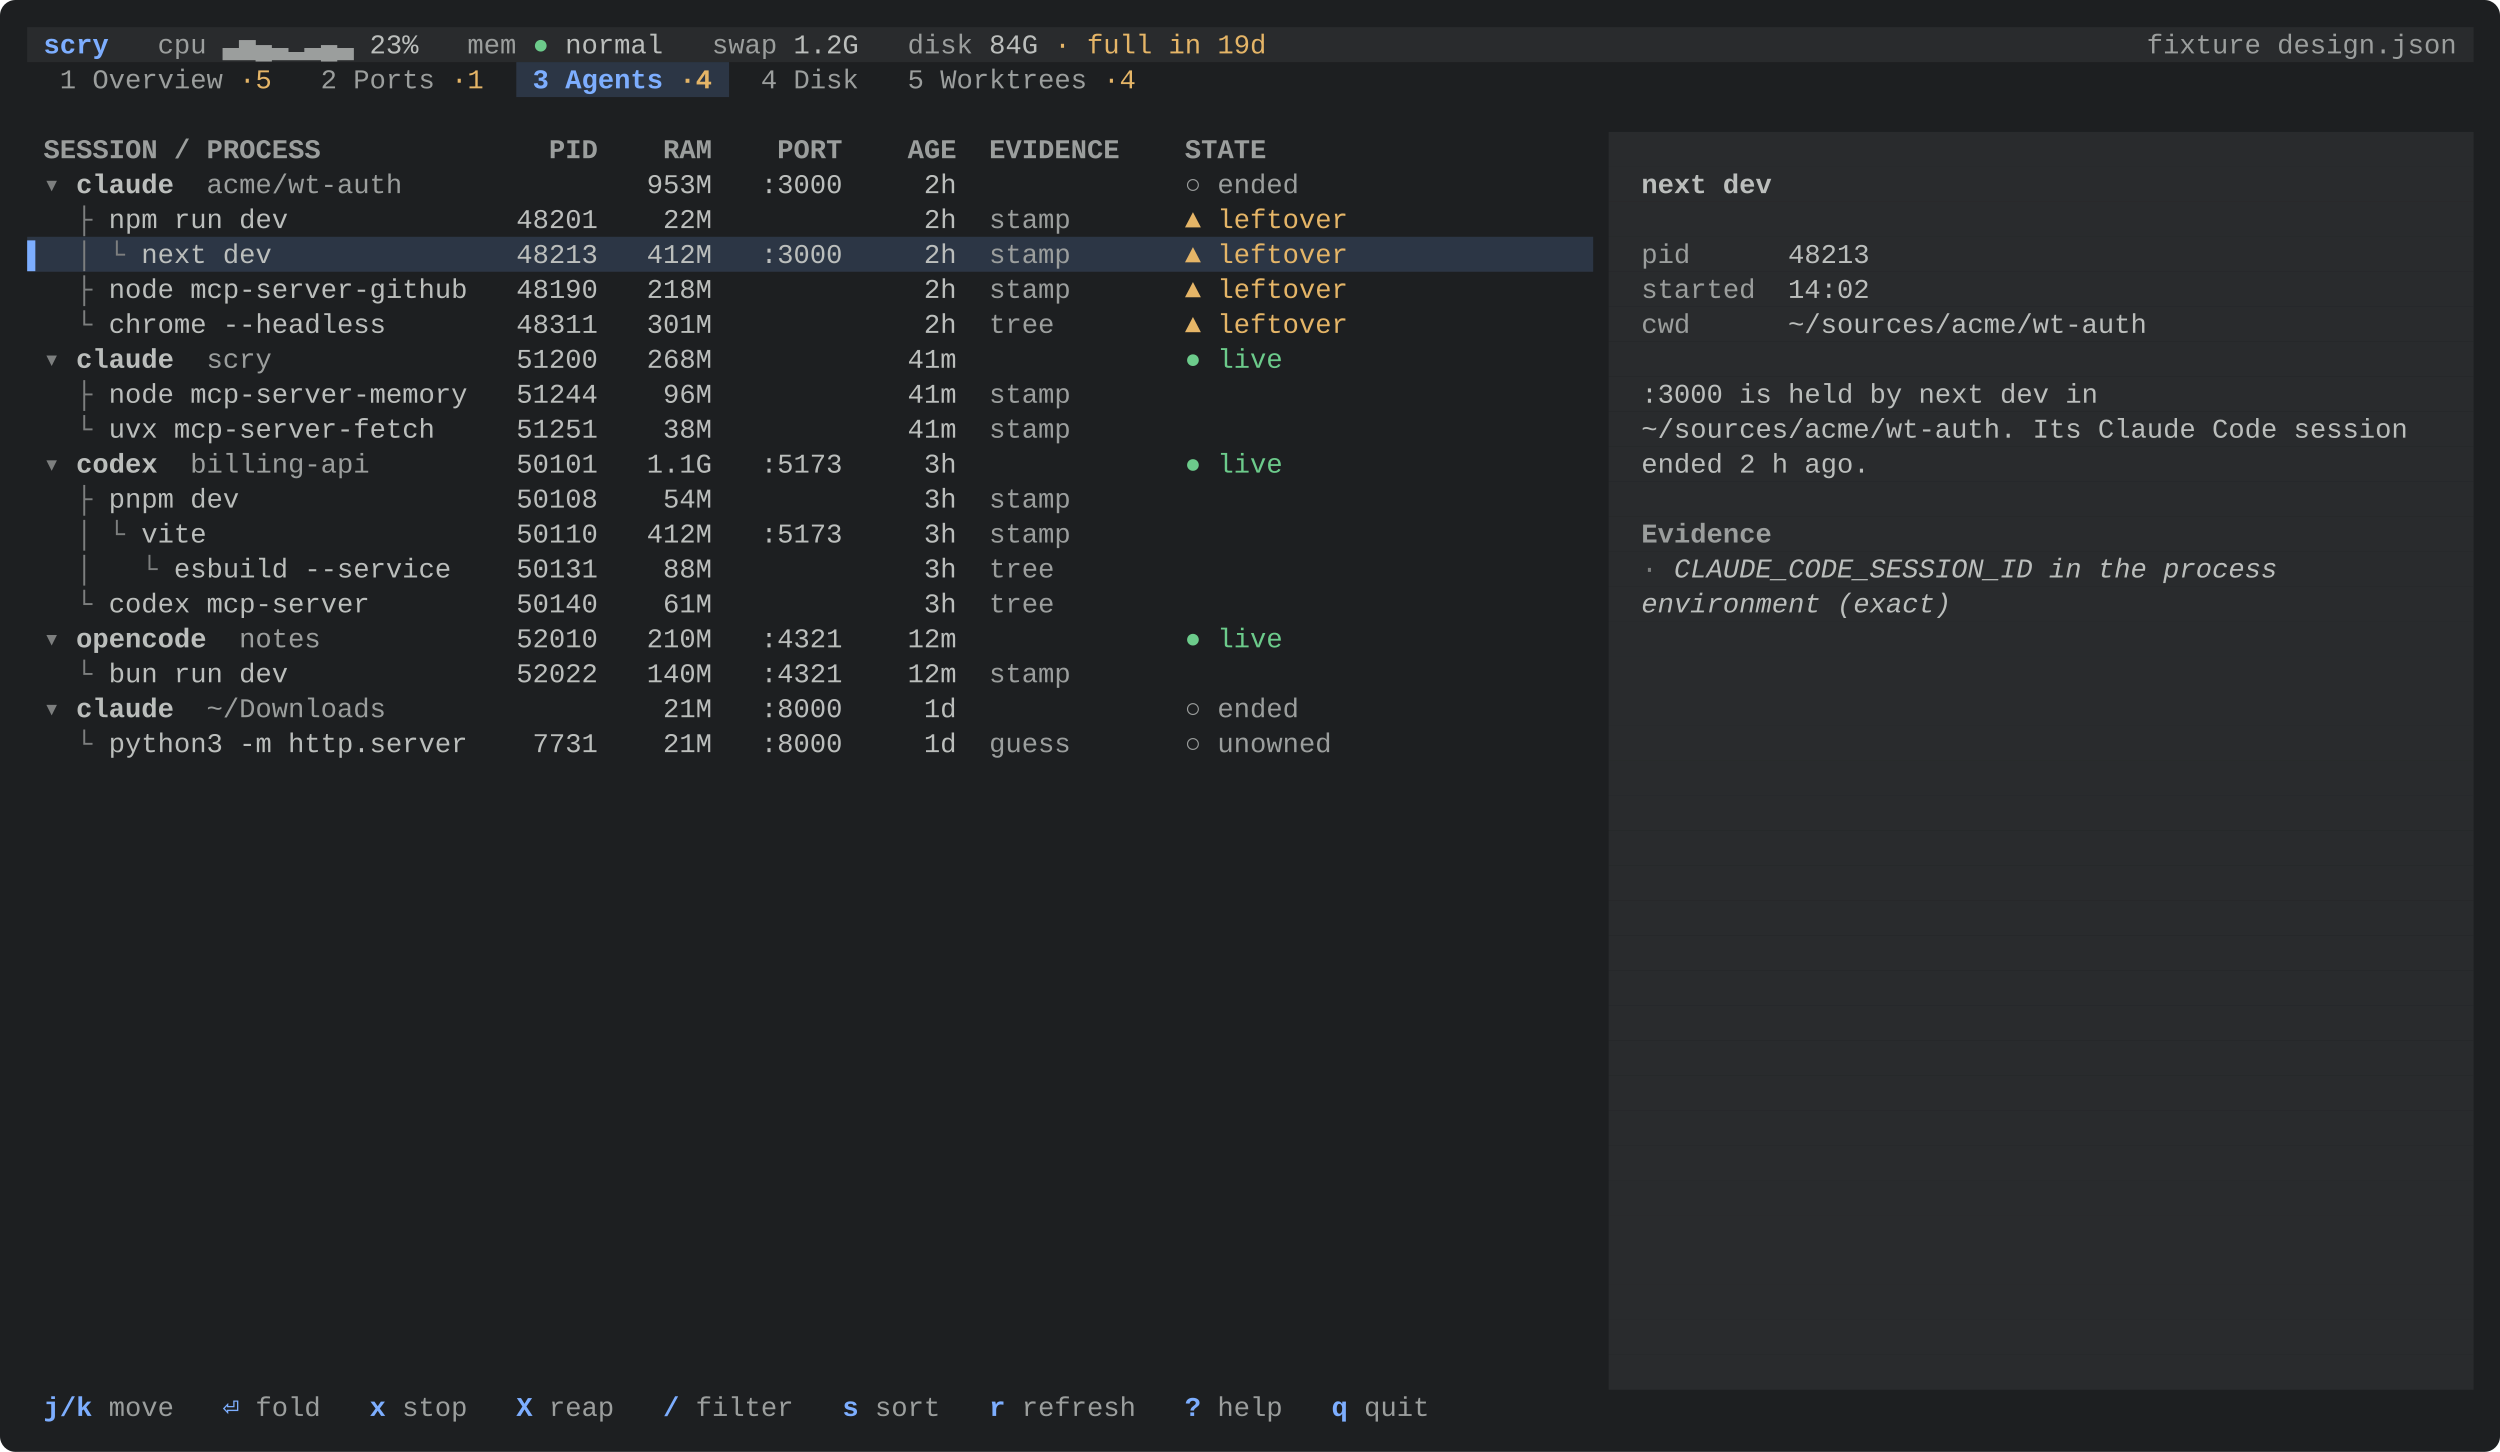
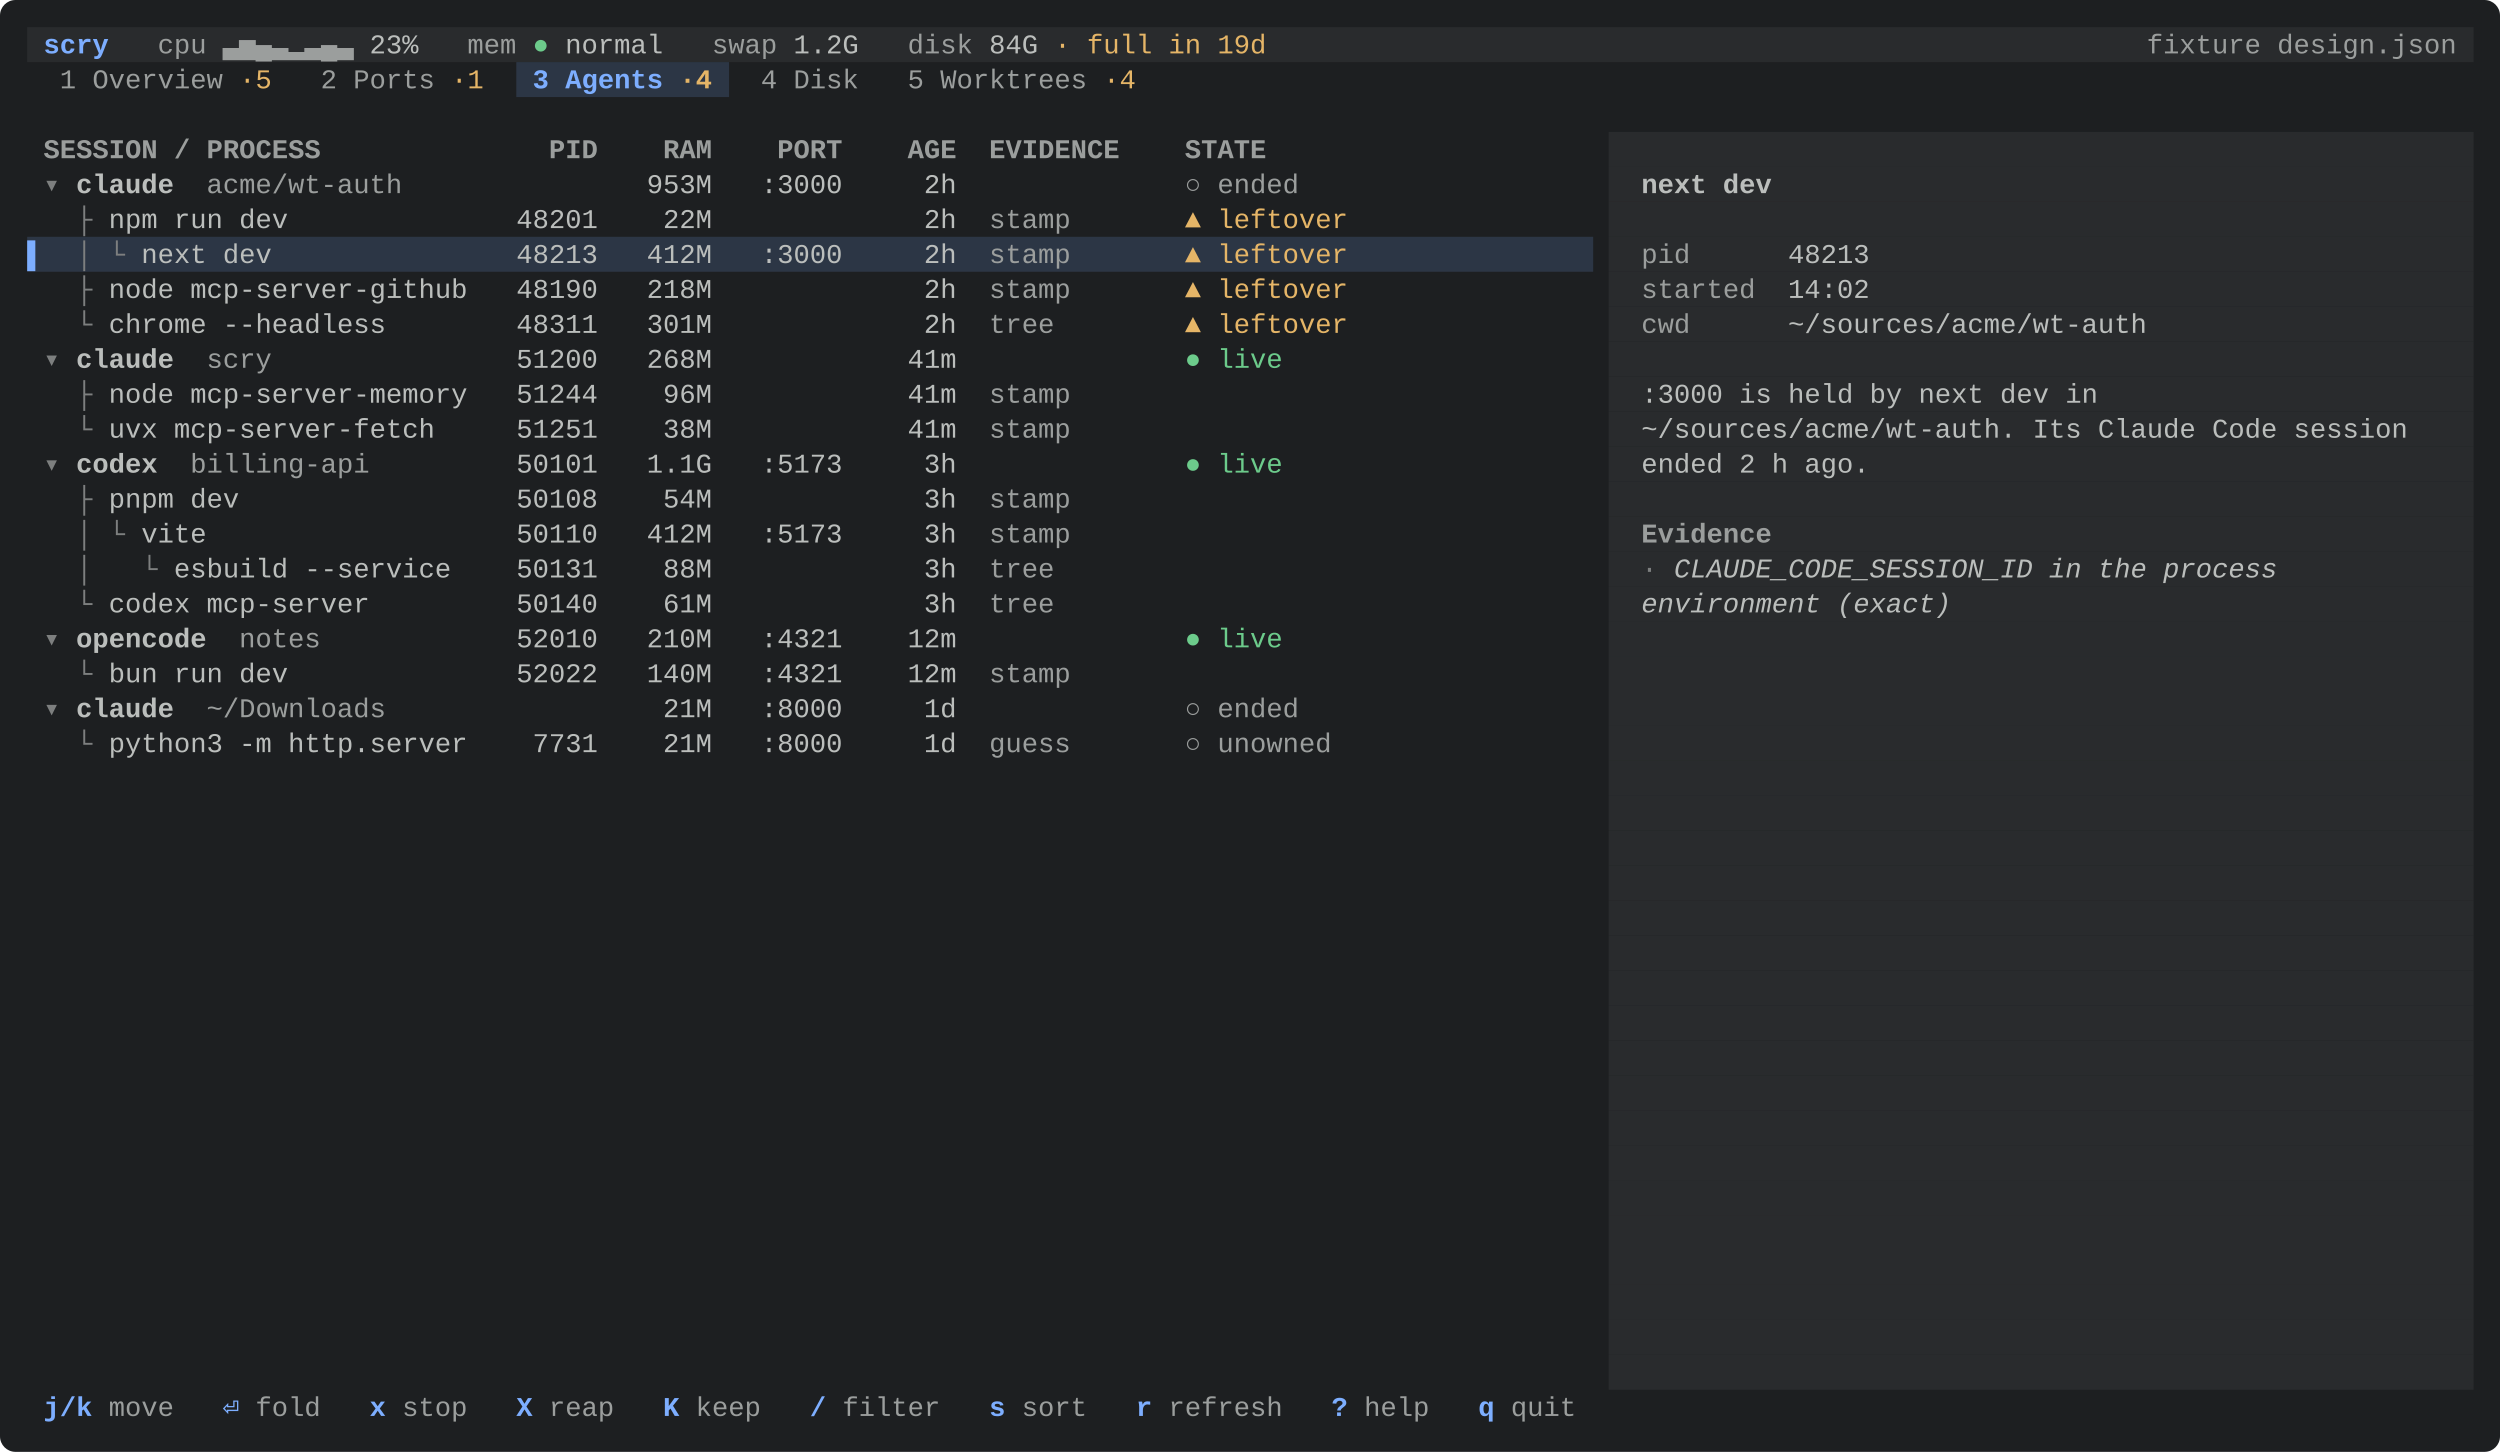
<svg xmlns="http://www.w3.org/2000/svg" width="1288" height="748" viewBox="0 0 1288 748">
  <style>text{font-family:ui-monospace,SFMono-Regular,"SF Mono",Menlo,Consolas,"Liberation Mono","DejaVu Sans Mono",monospace;font-size:14px;white-space:pre}</style>
  <rect width="1288" height="748" rx="8" fill="#1d1f21" />
  <g transform="translate(14 14)">
    <rect x="0.0" y="0" width="1260.4" height="18" fill="#292b2d" />
    <text x="8.4" y="13.5" fill="#7daeff" textLength="33.6" lengthAdjust="spacingAndGlyphs" xml:space="preserve" font-weight="700">scry</text>
    <text x="67.2" y="13.5" fill="#9b9e9d" textLength="100.8" lengthAdjust="spacingAndGlyphs" xml:space="preserve">cpu ▃▅▄▃▂▃▄▃</text>
    <text x="176.4" y="13.5" fill="#bbbebc" textLength="25.2" lengthAdjust="spacingAndGlyphs" xml:space="preserve">23%</text>
    <text x="226.8" y="13.5" fill="#9b9e9d" textLength="25.2" lengthAdjust="spacingAndGlyphs" xml:space="preserve">mem</text>
    <text x="260.4" y="13.5" fill="#6ccb8b" textLength="8.4" lengthAdjust="spacingAndGlyphs" xml:space="preserve">●</text>
    <text x="277.2" y="13.5" fill="#bbbebc" textLength="50.4" lengthAdjust="spacingAndGlyphs" xml:space="preserve">normal</text>
    <text x="352.8" y="13.5" fill="#9b9e9d" textLength="33.6" lengthAdjust="spacingAndGlyphs" xml:space="preserve">swap</text>
    <text x="394.8" y="13.5" fill="#bbbebc" textLength="33.6" lengthAdjust="spacingAndGlyphs" xml:space="preserve">1.2G</text>
    <text x="453.6" y="13.5" fill="#9b9e9d" textLength="33.6" lengthAdjust="spacingAndGlyphs" xml:space="preserve">disk</text>
    <text x="495.6" y="13.5" fill="#bbbebc" textLength="25.2" lengthAdjust="spacingAndGlyphs" xml:space="preserve">84G</text>
    <text x="529.2" y="13.5" fill="#e5b567" textLength="109.2" lengthAdjust="spacingAndGlyphs" xml:space="preserve">· full in 19d</text>
    <text x="1092.0" y="13.5" fill="#9b9e9d" textLength="159.6" lengthAdjust="spacingAndGlyphs" xml:space="preserve">fixture design.json</text>
    <rect x="252.0" y="18" width="109.6" height="18" fill="#2c3645" />
    <text x="16.8" y="31.5" fill="#9b9e9d" textLength="84.0" lengthAdjust="spacingAndGlyphs" xml:space="preserve">1 Overview</text>
    <text x="109.2" y="31.5" fill="#e5b567" textLength="16.8" lengthAdjust="spacingAndGlyphs" xml:space="preserve">·5</text>
    <text x="151.2" y="31.5" fill="#9b9e9d" textLength="58.8" lengthAdjust="spacingAndGlyphs" xml:space="preserve">2 Ports</text>
    <text x="218.4" y="31.5" fill="#e5b567" textLength="16.8" lengthAdjust="spacingAndGlyphs" xml:space="preserve">·1</text>
    <text x="260.4" y="31.5" fill="#7daeff" textLength="67.2" lengthAdjust="spacingAndGlyphs" xml:space="preserve" font-weight="700">3 Agents</text>
    <text x="336.0" y="31.5" fill="#e5b567" textLength="16.8" lengthAdjust="spacingAndGlyphs" xml:space="preserve" font-weight="700">·4</text>
    <text x="378.0" y="31.5" fill="#9b9e9d" textLength="50.4" lengthAdjust="spacingAndGlyphs" xml:space="preserve">4 Disk</text>
    <text x="453.6" y="31.5" fill="#9b9e9d" textLength="92.4" lengthAdjust="spacingAndGlyphs" xml:space="preserve">5 Worktrees</text>
    <text x="554.4" y="31.5" fill="#e5b567" textLength="16.8" lengthAdjust="spacingAndGlyphs" xml:space="preserve">·4</text>
    <rect x="814.8" y="54" width="445.6" height="18" fill="#292b2d" />
    <text x="8.4" y="67.5" fill="#9b9e9d" textLength="142.8" lengthAdjust="spacingAndGlyphs" xml:space="preserve" font-weight="700">SESSION / PROCESS</text>
    <text x="268.8" y="67.5" fill="#9b9e9d" textLength="25.2" lengthAdjust="spacingAndGlyphs" xml:space="preserve" font-weight="700">PID</text>
    <text x="327.6" y="67.5" fill="#9b9e9d" textLength="25.2" lengthAdjust="spacingAndGlyphs" xml:space="preserve" font-weight="700">RAM</text>
    <text x="386.4" y="67.5" fill="#9b9e9d" textLength="33.6" lengthAdjust="spacingAndGlyphs" xml:space="preserve" font-weight="700">PORT</text>
    <text x="453.6" y="67.5" fill="#9b9e9d" textLength="25.2" lengthAdjust="spacingAndGlyphs" xml:space="preserve" font-weight="700">AGE</text>
    <text x="495.6" y="67.5" fill="#9b9e9d" textLength="67.2" lengthAdjust="spacingAndGlyphs" xml:space="preserve" font-weight="700">EVIDENCE</text>
    <text x="596.4" y="67.5" fill="#9b9e9d" textLength="42.0" lengthAdjust="spacingAndGlyphs" xml:space="preserve" font-weight="700">STATE</text>
    <rect x="814.8" y="72" width="445.6" height="18" fill="#292b2d" />
    <text x="8.4" y="85.5" fill="#7d7f7f" textLength="8.4" lengthAdjust="spacingAndGlyphs" xml:space="preserve">▾</text>
    <text x="25.2" y="85.5" fill="#bbbebc" textLength="50.4" lengthAdjust="spacingAndGlyphs" xml:space="preserve" font-weight="700">claude</text>
    <text x="92.4" y="85.5" fill="#9b9e9d" textLength="100.8" lengthAdjust="spacingAndGlyphs" xml:space="preserve">acme/wt-auth</text>
    <text x="319.2" y="85.5" fill="#bbbebc" textLength="33.6" lengthAdjust="spacingAndGlyphs" xml:space="preserve">953M</text>
    <text x="378.0" y="85.5" fill="#bbbebc" textLength="42.0" lengthAdjust="spacingAndGlyphs" xml:space="preserve">:3000</text>
    <text x="462.0" y="85.5" fill="#bbbebc" textLength="16.8" lengthAdjust="spacingAndGlyphs" xml:space="preserve">2h</text>
    <text x="596.4" y="85.5" fill="#9b9e9d" textLength="58.8" lengthAdjust="spacingAndGlyphs" xml:space="preserve">○ ended</text>
    <text x="831.6" y="85.5" fill="#bbbebc" textLength="67.2" lengthAdjust="spacingAndGlyphs" xml:space="preserve" font-weight="700">next dev</text>
    <rect x="814.8" y="90" width="445.6" height="18" fill="#292b2d" />
    <text x="25.2" y="103.5" fill="#7d7f7f" textLength="8.4" lengthAdjust="spacingAndGlyphs" xml:space="preserve">├</text>
    <text x="42.0" y="103.5" fill="#bbbebc" textLength="92.4" lengthAdjust="spacingAndGlyphs" xml:space="preserve">npm run dev</text>
    <text x="252.0" y="103.5" fill="#bbbebc" textLength="42.0" lengthAdjust="spacingAndGlyphs" xml:space="preserve">48201</text>
    <text x="327.6" y="103.5" fill="#bbbebc" textLength="25.2" lengthAdjust="spacingAndGlyphs" xml:space="preserve">22M</text>
    <text x="462.0" y="103.5" fill="#bbbebc" textLength="16.8" lengthAdjust="spacingAndGlyphs" xml:space="preserve">2h</text>
    <text x="495.6" y="103.5" fill="#9b9e9d" textLength="42.0" lengthAdjust="spacingAndGlyphs" xml:space="preserve">stamp</text>
    <text x="596.4" y="103.5" fill="#e5b567" textLength="84.0" lengthAdjust="spacingAndGlyphs" xml:space="preserve">▲ leftover</text>
    <rect x="0.0" y="108" width="806.8" height="18" fill="#2c3645" />
    <rect x="814.8" y="108" width="445.6" height="18" fill="#292b2d" />
    <text x="0.0" y="121.5" fill="#7daeff" textLength="8.4" lengthAdjust="spacingAndGlyphs" xml:space="preserve">▌</text>
    <text x="25.2" y="121.5" fill="#7d7f7f" textLength="25.2" lengthAdjust="spacingAndGlyphs" xml:space="preserve">│ └</text>
    <text x="58.8" y="121.5" fill="#bbbebc" textLength="67.2" lengthAdjust="spacingAndGlyphs" xml:space="preserve">next dev</text>
    <text x="252.0" y="121.5" fill="#bbbebc" textLength="42.0" lengthAdjust="spacingAndGlyphs" xml:space="preserve">48213</text>
    <text x="319.2" y="121.5" fill="#bbbebc" textLength="33.6" lengthAdjust="spacingAndGlyphs" xml:space="preserve">412M</text>
    <text x="378.0" y="121.5" fill="#bbbebc" textLength="42.0" lengthAdjust="spacingAndGlyphs" xml:space="preserve">:3000</text>
    <text x="462.0" y="121.5" fill="#bbbebc" textLength="16.8" lengthAdjust="spacingAndGlyphs" xml:space="preserve">2h</text>
    <text x="495.6" y="121.5" fill="#9b9e9d" textLength="42.0" lengthAdjust="spacingAndGlyphs" xml:space="preserve">stamp</text>
    <text x="596.4" y="121.5" fill="#e5b567" textLength="84.0" lengthAdjust="spacingAndGlyphs" xml:space="preserve">▲ leftover</text>
    <text x="831.6" y="121.5" fill="#9b9e9d" textLength="25.2" lengthAdjust="spacingAndGlyphs" xml:space="preserve">pid</text>
    <text x="907.2" y="121.5" fill="#bbbebc" textLength="42.0" lengthAdjust="spacingAndGlyphs" xml:space="preserve">48213</text>
    <rect x="814.8" y="126" width="445.6" height="18" fill="#292b2d" />
    <text x="25.2" y="139.5" fill="#7d7f7f" textLength="8.4" lengthAdjust="spacingAndGlyphs" xml:space="preserve">├</text>
    <text x="42.0" y="139.5" fill="#bbbebc" textLength="184.8" lengthAdjust="spacingAndGlyphs" xml:space="preserve">node mcp-server-github</text>
    <text x="252.0" y="139.5" fill="#bbbebc" textLength="42.0" lengthAdjust="spacingAndGlyphs" xml:space="preserve">48190</text>
    <text x="319.2" y="139.5" fill="#bbbebc" textLength="33.6" lengthAdjust="spacingAndGlyphs" xml:space="preserve">218M</text>
    <text x="462.0" y="139.5" fill="#bbbebc" textLength="16.8" lengthAdjust="spacingAndGlyphs" xml:space="preserve">2h</text>
    <text x="495.6" y="139.5" fill="#9b9e9d" textLength="42.0" lengthAdjust="spacingAndGlyphs" xml:space="preserve">stamp</text>
    <text x="596.4" y="139.5" fill="#e5b567" textLength="84.0" lengthAdjust="spacingAndGlyphs" xml:space="preserve">▲ leftover</text>
    <text x="831.6" y="139.5" fill="#9b9e9d" textLength="58.8" lengthAdjust="spacingAndGlyphs" xml:space="preserve">started</text>
    <text x="907.2" y="139.5" fill="#bbbebc" textLength="42.0" lengthAdjust="spacingAndGlyphs" xml:space="preserve">14:02</text>
    <rect x="814.8" y="144" width="445.6" height="18" fill="#292b2d" />
    <text x="25.2" y="157.5" fill="#7d7f7f" textLength="8.4" lengthAdjust="spacingAndGlyphs" xml:space="preserve">└</text>
    <text x="42.0" y="157.5" fill="#bbbebc" textLength="142.8" lengthAdjust="spacingAndGlyphs" xml:space="preserve">chrome --headless</text>
    <text x="252.0" y="157.5" fill="#bbbebc" textLength="42.0" lengthAdjust="spacingAndGlyphs" xml:space="preserve">48311</text>
    <text x="319.2" y="157.5" fill="#bbbebc" textLength="33.6" lengthAdjust="spacingAndGlyphs" xml:space="preserve">301M</text>
    <text x="462.0" y="157.5" fill="#bbbebc" textLength="16.8" lengthAdjust="spacingAndGlyphs" xml:space="preserve">2h</text>
    <text x="495.6" y="157.5" fill="#9b9e9d" textLength="33.6" lengthAdjust="spacingAndGlyphs" xml:space="preserve">tree</text>
    <text x="596.4" y="157.5" fill="#e5b567" textLength="84.0" lengthAdjust="spacingAndGlyphs" xml:space="preserve">▲ leftover</text>
    <text x="831.6" y="157.5" fill="#9b9e9d" textLength="25.2" lengthAdjust="spacingAndGlyphs" xml:space="preserve">cwd</text>
    <text x="907.2" y="157.5" fill="#bbbebc" textLength="184.8" lengthAdjust="spacingAndGlyphs" xml:space="preserve">~/sources/acme/wt-auth</text>
    <rect x="814.8" y="162" width="445.6" height="18" fill="#292b2d" />
    <text x="8.4" y="175.5" fill="#7d7f7f" textLength="8.4" lengthAdjust="spacingAndGlyphs" xml:space="preserve">▾</text>
    <text x="25.2" y="175.5" fill="#bbbebc" textLength="50.4" lengthAdjust="spacingAndGlyphs" xml:space="preserve" font-weight="700">claude</text>
    <text x="92.4" y="175.5" fill="#9b9e9d" textLength="33.6" lengthAdjust="spacingAndGlyphs" xml:space="preserve">scry</text>
    <text x="252.0" y="175.5" fill="#bbbebc" textLength="42.0" lengthAdjust="spacingAndGlyphs" xml:space="preserve">51200</text>
    <text x="319.2" y="175.5" fill="#bbbebc" textLength="33.6" lengthAdjust="spacingAndGlyphs" xml:space="preserve">268M</text>
    <text x="453.6" y="175.5" fill="#bbbebc" textLength="25.2" lengthAdjust="spacingAndGlyphs" xml:space="preserve">41m</text>
    <text x="596.4" y="175.5" fill="#6ccb8b" textLength="50.4" lengthAdjust="spacingAndGlyphs" xml:space="preserve">● live</text>
    <rect x="814.8" y="180" width="445.6" height="18" fill="#292b2d" />
    <text x="25.2" y="193.5" fill="#7d7f7f" textLength="8.4" lengthAdjust="spacingAndGlyphs" xml:space="preserve">├</text>
    <text x="42.0" y="193.5" fill="#bbbebc" textLength="184.8" lengthAdjust="spacingAndGlyphs" xml:space="preserve">node mcp-server-memory</text>
    <text x="252.0" y="193.5" fill="#bbbebc" textLength="42.0" lengthAdjust="spacingAndGlyphs" xml:space="preserve">51244</text>
    <text x="327.6" y="193.5" fill="#bbbebc" textLength="25.2" lengthAdjust="spacingAndGlyphs" xml:space="preserve">96M</text>
    <text x="453.6" y="193.5" fill="#bbbebc" textLength="25.2" lengthAdjust="spacingAndGlyphs" xml:space="preserve">41m</text>
    <text x="495.6" y="193.5" fill="#9b9e9d" textLength="42.0" lengthAdjust="spacingAndGlyphs" xml:space="preserve">stamp</text>
    <text x="831.6" y="193.5" fill="#bbbebc" textLength="235.2" lengthAdjust="spacingAndGlyphs" xml:space="preserve">:3000 is held by next dev in</text>
    <rect x="814.8" y="198" width="445.6" height="18" fill="#292b2d" />
    <text x="25.2" y="211.5" fill="#7d7f7f" textLength="8.4" lengthAdjust="spacingAndGlyphs" xml:space="preserve">└</text>
    <text x="42.0" y="211.5" fill="#bbbebc" textLength="168.0" lengthAdjust="spacingAndGlyphs" xml:space="preserve">uvx mcp-server-fetch</text>
    <text x="252.0" y="211.5" fill="#bbbebc" textLength="42.0" lengthAdjust="spacingAndGlyphs" xml:space="preserve">51251</text>
    <text x="327.6" y="211.5" fill="#bbbebc" textLength="25.2" lengthAdjust="spacingAndGlyphs" xml:space="preserve">38M</text>
    <text x="453.6" y="211.5" fill="#bbbebc" textLength="25.2" lengthAdjust="spacingAndGlyphs" xml:space="preserve">41m</text>
    <text x="495.6" y="211.5" fill="#9b9e9d" textLength="42.0" lengthAdjust="spacingAndGlyphs" xml:space="preserve">stamp</text>
    <text x="831.6" y="211.5" fill="#bbbebc" textLength="394.8" lengthAdjust="spacingAndGlyphs" xml:space="preserve">~/sources/acme/wt-auth. Its Claude Code session</text>
    <rect x="814.8" y="216" width="445.6" height="18" fill="#292b2d" />
    <text x="8.4" y="229.5" fill="#7d7f7f" textLength="8.4" lengthAdjust="spacingAndGlyphs" xml:space="preserve">▾</text>
    <text x="25.2" y="229.5" fill="#bbbebc" textLength="42.0" lengthAdjust="spacingAndGlyphs" xml:space="preserve" font-weight="700">codex</text>
    <text x="84.0" y="229.5" fill="#9b9e9d" textLength="92.4" lengthAdjust="spacingAndGlyphs" xml:space="preserve">billing-api</text>
    <text x="252.0" y="229.5" fill="#bbbebc" textLength="42.0" lengthAdjust="spacingAndGlyphs" xml:space="preserve">50101</text>
    <text x="319.2" y="229.5" fill="#bbbebc" textLength="33.6" lengthAdjust="spacingAndGlyphs" xml:space="preserve">1.1G</text>
    <text x="378.0" y="229.5" fill="#bbbebc" textLength="42.0" lengthAdjust="spacingAndGlyphs" xml:space="preserve">:5173</text>
    <text x="462.0" y="229.5" fill="#bbbebc" textLength="16.8" lengthAdjust="spacingAndGlyphs" xml:space="preserve">3h</text>
    <text x="596.4" y="229.5" fill="#6ccb8b" textLength="50.4" lengthAdjust="spacingAndGlyphs" xml:space="preserve">● live</text>
    <text x="831.6" y="229.5" fill="#bbbebc" textLength="117.6" lengthAdjust="spacingAndGlyphs" xml:space="preserve">ended 2 h ago.</text>
    <rect x="814.8" y="234" width="445.6" height="18" fill="#292b2d" />
    <text x="25.2" y="247.5" fill="#7d7f7f" textLength="8.4" lengthAdjust="spacingAndGlyphs" xml:space="preserve">├</text>
    <text x="42.0" y="247.5" fill="#bbbebc" textLength="67.2" lengthAdjust="spacingAndGlyphs" xml:space="preserve">pnpm dev</text>
    <text x="252.0" y="247.5" fill="#bbbebc" textLength="42.0" lengthAdjust="spacingAndGlyphs" xml:space="preserve">50108</text>
    <text x="327.6" y="247.5" fill="#bbbebc" textLength="25.2" lengthAdjust="spacingAndGlyphs" xml:space="preserve">54M</text>
    <text x="462.0" y="247.5" fill="#bbbebc" textLength="16.8" lengthAdjust="spacingAndGlyphs" xml:space="preserve">3h</text>
    <text x="495.6" y="247.5" fill="#9b9e9d" textLength="42.0" lengthAdjust="spacingAndGlyphs" xml:space="preserve">stamp</text>
    <rect x="814.8" y="252" width="445.6" height="18" fill="#292b2d" />
    <text x="25.2" y="265.5" fill="#7d7f7f" textLength="25.2" lengthAdjust="spacingAndGlyphs" xml:space="preserve">│ └</text>
    <text x="58.8" y="265.5" fill="#bbbebc" textLength="33.6" lengthAdjust="spacingAndGlyphs" xml:space="preserve">vite</text>
    <text x="252.0" y="265.5" fill="#bbbebc" textLength="42.0" lengthAdjust="spacingAndGlyphs" xml:space="preserve">50110</text>
    <text x="319.2" y="265.5" fill="#bbbebc" textLength="33.6" lengthAdjust="spacingAndGlyphs" xml:space="preserve">412M</text>
    <text x="378.0" y="265.5" fill="#bbbebc" textLength="42.0" lengthAdjust="spacingAndGlyphs" xml:space="preserve">:5173</text>
    <text x="462.0" y="265.5" fill="#bbbebc" textLength="16.8" lengthAdjust="spacingAndGlyphs" xml:space="preserve">3h</text>
    <text x="495.6" y="265.5" fill="#9b9e9d" textLength="42.0" lengthAdjust="spacingAndGlyphs" xml:space="preserve">stamp</text>
    <text x="831.6" y="265.5" fill="#9b9e9d" textLength="67.2" lengthAdjust="spacingAndGlyphs" xml:space="preserve" font-weight="700">Evidence</text>
    <rect x="814.8" y="270" width="445.6" height="18" fill="#292b2d" />
    <text x="25.2" y="283.5" fill="#7d7f7f" textLength="8.4" lengthAdjust="spacingAndGlyphs" xml:space="preserve">│</text>
    <text x="58.8" y="283.5" fill="#7d7f7f" textLength="8.4" lengthAdjust="spacingAndGlyphs" xml:space="preserve">└</text>
    <text x="75.6" y="283.5" fill="#bbbebc" textLength="142.8" lengthAdjust="spacingAndGlyphs" xml:space="preserve">esbuild --service</text>
    <text x="252.0" y="283.5" fill="#bbbebc" textLength="42.0" lengthAdjust="spacingAndGlyphs" xml:space="preserve">50131</text>
    <text x="327.6" y="283.5" fill="#bbbebc" textLength="25.2" lengthAdjust="spacingAndGlyphs" xml:space="preserve">88M</text>
    <text x="462.0" y="283.5" fill="#bbbebc" textLength="16.8" lengthAdjust="spacingAndGlyphs" xml:space="preserve">3h</text>
    <text x="495.6" y="283.5" fill="#9b9e9d" textLength="33.6" lengthAdjust="spacingAndGlyphs" xml:space="preserve">tree</text>
    <text x="831.6" y="283.5" fill="#7d7f7f" textLength="8.4" lengthAdjust="spacingAndGlyphs" xml:space="preserve">·</text>
    <text x="848.4" y="283.5" fill="#bbbebc" textLength="310.8" lengthAdjust="spacingAndGlyphs" xml:space="preserve" font-style="italic">CLAUDE_CODE_SESSION_ID in the process</text>
    <rect x="814.8" y="288" width="445.6" height="18" fill="#292b2d" />
    <text x="25.2" y="301.5" fill="#7d7f7f" textLength="8.4" lengthAdjust="spacingAndGlyphs" xml:space="preserve">└</text>
    <text x="42.0" y="301.5" fill="#bbbebc" textLength="134.4" lengthAdjust="spacingAndGlyphs" xml:space="preserve">codex mcp-server</text>
    <text x="252.0" y="301.5" fill="#bbbebc" textLength="42.0" lengthAdjust="spacingAndGlyphs" xml:space="preserve">50140</text>
    <text x="327.6" y="301.5" fill="#bbbebc" textLength="25.2" lengthAdjust="spacingAndGlyphs" xml:space="preserve">61M</text>
    <text x="462.0" y="301.5" fill="#bbbebc" textLength="16.8" lengthAdjust="spacingAndGlyphs" xml:space="preserve">3h</text>
    <text x="495.6" y="301.5" fill="#9b9e9d" textLength="33.6" lengthAdjust="spacingAndGlyphs" xml:space="preserve">tree</text>
    <text x="831.6" y="301.5" fill="#bbbebc" textLength="159.6" lengthAdjust="spacingAndGlyphs" xml:space="preserve" font-style="italic">environment (exact)</text>
    <rect x="814.8" y="306" width="445.6" height="18" fill="#292b2d" />
    <text x="8.4" y="319.5" fill="#7d7f7f" textLength="8.4" lengthAdjust="spacingAndGlyphs" xml:space="preserve">▾</text>
    <text x="25.2" y="319.5" fill="#bbbebc" textLength="67.2" lengthAdjust="spacingAndGlyphs" xml:space="preserve" font-weight="700">opencode</text>
    <text x="109.2" y="319.5" fill="#9b9e9d" textLength="42.0" lengthAdjust="spacingAndGlyphs" xml:space="preserve">notes</text>
    <text x="252.0" y="319.5" fill="#bbbebc" textLength="42.0" lengthAdjust="spacingAndGlyphs" xml:space="preserve">52010</text>
    <text x="319.2" y="319.5" fill="#bbbebc" textLength="33.6" lengthAdjust="spacingAndGlyphs" xml:space="preserve">210M</text>
    <text x="378.0" y="319.5" fill="#bbbebc" textLength="42.0" lengthAdjust="spacingAndGlyphs" xml:space="preserve">:4321</text>
    <text x="453.6" y="319.5" fill="#bbbebc" textLength="25.2" lengthAdjust="spacingAndGlyphs" xml:space="preserve">12m</text>
    <text x="596.4" y="319.5" fill="#6ccb8b" textLength="50.4" lengthAdjust="spacingAndGlyphs" xml:space="preserve">● live</text>
    <rect x="814.8" y="324" width="445.6" height="18" fill="#292b2d" />
    <text x="25.2" y="337.5" fill="#7d7f7f" textLength="8.4" lengthAdjust="spacingAndGlyphs" xml:space="preserve">└</text>
    <text x="42.0" y="337.5" fill="#bbbebc" textLength="92.4" lengthAdjust="spacingAndGlyphs" xml:space="preserve">bun run dev</text>
    <text x="252.0" y="337.5" fill="#bbbebc" textLength="42.0" lengthAdjust="spacingAndGlyphs" xml:space="preserve">52022</text>
    <text x="319.2" y="337.5" fill="#bbbebc" textLength="33.6" lengthAdjust="spacingAndGlyphs" xml:space="preserve">140M</text>
    <text x="378.0" y="337.5" fill="#bbbebc" textLength="42.0" lengthAdjust="spacingAndGlyphs" xml:space="preserve">:4321</text>
    <text x="453.6" y="337.5" fill="#bbbebc" textLength="25.2" lengthAdjust="spacingAndGlyphs" xml:space="preserve">12m</text>
    <text x="495.6" y="337.5" fill="#9b9e9d" textLength="42.0" lengthAdjust="spacingAndGlyphs" xml:space="preserve">stamp</text>
    <rect x="814.8" y="342" width="445.6" height="18" fill="#292b2d" />
    <text x="8.4" y="355.5" fill="#7d7f7f" textLength="8.4" lengthAdjust="spacingAndGlyphs" xml:space="preserve">▾</text>
    <text x="25.2" y="355.5" fill="#bbbebc" textLength="50.4" lengthAdjust="spacingAndGlyphs" xml:space="preserve" font-weight="700">claude</text>
    <text x="92.4" y="355.5" fill="#9b9e9d" textLength="92.4" lengthAdjust="spacingAndGlyphs" xml:space="preserve">~/Downloads</text>
    <text x="327.6" y="355.5" fill="#bbbebc" textLength="25.2" lengthAdjust="spacingAndGlyphs" xml:space="preserve">21M</text>
    <text x="378.0" y="355.5" fill="#bbbebc" textLength="42.0" lengthAdjust="spacingAndGlyphs" xml:space="preserve">:8000</text>
    <text x="462.0" y="355.5" fill="#bbbebc" textLength="16.8" lengthAdjust="spacingAndGlyphs" xml:space="preserve">1d</text>
    <text x="596.4" y="355.5" fill="#9b9e9d" textLength="58.8" lengthAdjust="spacingAndGlyphs" xml:space="preserve">○ ended</text>
    <rect x="814.8" y="360" width="445.6" height="18" fill="#292b2d" />
    <text x="25.2" y="373.5" fill="#7d7f7f" textLength="8.4" lengthAdjust="spacingAndGlyphs" xml:space="preserve">└</text>
    <text x="42.0" y="373.5" fill="#bbbebc" textLength="184.8" lengthAdjust="spacingAndGlyphs" xml:space="preserve">python3 -m http.server</text>
    <text x="260.4" y="373.5" fill="#bbbebc" textLength="33.6" lengthAdjust="spacingAndGlyphs" xml:space="preserve">7731</text>
    <text x="327.6" y="373.5" fill="#bbbebc" textLength="25.2" lengthAdjust="spacingAndGlyphs" xml:space="preserve">21M</text>
    <text x="378.0" y="373.5" fill="#bbbebc" textLength="42.0" lengthAdjust="spacingAndGlyphs" xml:space="preserve">:8000</text>
    <text x="462.0" y="373.5" fill="#bbbebc" textLength="16.8" lengthAdjust="spacingAndGlyphs" xml:space="preserve">1d</text>
    <text x="495.6" y="373.5" fill="#9b9e9d" textLength="42.0" lengthAdjust="spacingAndGlyphs" xml:space="preserve">guess</text>
    <text x="596.4" y="373.5" fill="#9b9e9d" textLength="75.6" lengthAdjust="spacingAndGlyphs" xml:space="preserve">○ unowned</text>
    <rect x="814.8" y="378" width="445.6" height="18" fill="#292b2d" />
    <rect x="814.8" y="396" width="445.6" height="18" fill="#292b2d" />
    <rect x="814.8" y="414" width="445.6" height="18" fill="#292b2d" />
    <rect x="814.8" y="432" width="445.6" height="18" fill="#292b2d" />
    <rect x="814.8" y="450" width="445.6" height="18" fill="#292b2d" />
    <rect x="814.8" y="468" width="445.6" height="18" fill="#292b2d" />
    <rect x="814.8" y="486" width="445.6" height="18" fill="#292b2d" />
    <rect x="814.8" y="504" width="445.6" height="18" fill="#292b2d" />
    <rect x="814.8" y="522" width="445.6" height="18" fill="#292b2d" />
    <rect x="814.8" y="540" width="445.6" height="18" fill="#292b2d" />
    <rect x="814.8" y="558" width="445.6" height="18" fill="#292b2d" />
    <rect x="814.8" y="576" width="445.6" height="18" fill="#292b2d" />
    <rect x="814.8" y="594" width="445.6" height="18" fill="#292b2d" />
    <rect x="814.8" y="612" width="445.6" height="18" fill="#292b2d" />
    <rect x="814.8" y="630" width="445.6" height="18" fill="#292b2d" />
    <rect x="814.8" y="648" width="445.6" height="18" fill="#292b2d" />
    <rect x="814.8" y="666" width="445.6" height="18" fill="#292b2d" />
    <rect x="814.8" y="684" width="445.6" height="18" fill="#292b2d" />
    <text x="8.4" y="715.5" fill="#7daeff" textLength="25.2" lengthAdjust="spacingAndGlyphs" xml:space="preserve" font-weight="700">j/k</text>
    <text x="42.0" y="715.5" fill="#9b9e9d" textLength="33.6" lengthAdjust="spacingAndGlyphs" xml:space="preserve">move</text>
    <text x="100.8" y="715.5" fill="#7daeff" textLength="8.4" lengthAdjust="spacingAndGlyphs" xml:space="preserve" font-weight="700">⏎</text>
    <text x="117.6" y="715.5" fill="#9b9e9d" textLength="33.6" lengthAdjust="spacingAndGlyphs" xml:space="preserve">fold</text>
    <text x="176.4" y="715.5" fill="#7daeff" textLength="8.4" lengthAdjust="spacingAndGlyphs" xml:space="preserve" font-weight="700">x</text>
    <text x="193.2" y="715.5" fill="#9b9e9d" textLength="33.6" lengthAdjust="spacingAndGlyphs" xml:space="preserve">stop</text>
    <text x="252.0" y="715.5" fill="#7daeff" textLength="8.4" lengthAdjust="spacingAndGlyphs" xml:space="preserve" font-weight="700">X</text>
    <text x="268.8" y="715.5" fill="#9b9e9d" textLength="33.6" lengthAdjust="spacingAndGlyphs" xml:space="preserve">reap</text>
-     <text x="327.6" y="715.5" fill="#7daeff" textLength="8.4" lengthAdjust="spacingAndGlyphs" xml:space="preserve" font-weight="700">/</text>
-     <text x="344.4" y="715.5" fill="#9b9e9d" textLength="50.4" lengthAdjust="spacingAndGlyphs" xml:space="preserve">filter</text>
-     <text x="420.0" y="715.5" fill="#7daeff" textLength="8.4" lengthAdjust="spacingAndGlyphs" xml:space="preserve" font-weight="700">s</text>
-     <text x="436.8" y="715.5" fill="#9b9e9d" textLength="33.6" lengthAdjust="spacingAndGlyphs" xml:space="preserve">sort</text>
-     <text x="495.6" y="715.5" fill="#7daeff" textLength="8.4" lengthAdjust="spacingAndGlyphs" xml:space="preserve" font-weight="700">r</text>
-     <text x="512.4" y="715.5" fill="#9b9e9d" textLength="58.8" lengthAdjust="spacingAndGlyphs" xml:space="preserve">refresh</text>
-     <text x="596.4" y="715.5" fill="#7daeff" textLength="8.4" lengthAdjust="spacingAndGlyphs" xml:space="preserve" font-weight="700">?</text>
-     <text x="613.2" y="715.5" fill="#9b9e9d" textLength="33.6" lengthAdjust="spacingAndGlyphs" xml:space="preserve">help</text>
-     <text x="672.0" y="715.5" fill="#7daeff" textLength="8.4" lengthAdjust="spacingAndGlyphs" xml:space="preserve" font-weight="700">q</text>
-     <text x="688.8" y="715.5" fill="#9b9e9d" textLength="33.6" lengthAdjust="spacingAndGlyphs" xml:space="preserve">quit</text>
+     <text x="327.6" y="715.5" fill="#7daeff" textLength="8.4" lengthAdjust="spacingAndGlyphs" xml:space="preserve" font-weight="700">K</text>
+     <text x="344.4" y="715.5" fill="#9b9e9d" textLength="33.6" lengthAdjust="spacingAndGlyphs" xml:space="preserve">keep</text>
+     <text x="403.2" y="715.5" fill="#7daeff" textLength="8.4" lengthAdjust="spacingAndGlyphs" xml:space="preserve" font-weight="700">/</text>
+     <text x="420.0" y="715.5" fill="#9b9e9d" textLength="50.4" lengthAdjust="spacingAndGlyphs" xml:space="preserve">filter</text>
+     <text x="495.6" y="715.5" fill="#7daeff" textLength="8.4" lengthAdjust="spacingAndGlyphs" xml:space="preserve" font-weight="700">s</text>
+     <text x="512.4" y="715.5" fill="#9b9e9d" textLength="33.6" lengthAdjust="spacingAndGlyphs" xml:space="preserve">sort</text>
+     <text x="571.2" y="715.5" fill="#7daeff" textLength="8.4" lengthAdjust="spacingAndGlyphs" xml:space="preserve" font-weight="700">r</text>
+     <text x="588.0" y="715.5" fill="#9b9e9d" textLength="58.8" lengthAdjust="spacingAndGlyphs" xml:space="preserve">refresh</text>
+     <text x="672.0" y="715.5" fill="#7daeff" textLength="8.4" lengthAdjust="spacingAndGlyphs" xml:space="preserve" font-weight="700">?</text>
+     <text x="688.8" y="715.5" fill="#9b9e9d" textLength="33.6" lengthAdjust="spacingAndGlyphs" xml:space="preserve">help</text>
+     <text x="747.6" y="715.5" fill="#7daeff" textLength="8.4" lengthAdjust="spacingAndGlyphs" xml:space="preserve" font-weight="700">q</text>
+     <text x="764.4" y="715.5" fill="#9b9e9d" textLength="33.6" lengthAdjust="spacingAndGlyphs" xml:space="preserve">quit</text>
  </g>
</svg>
